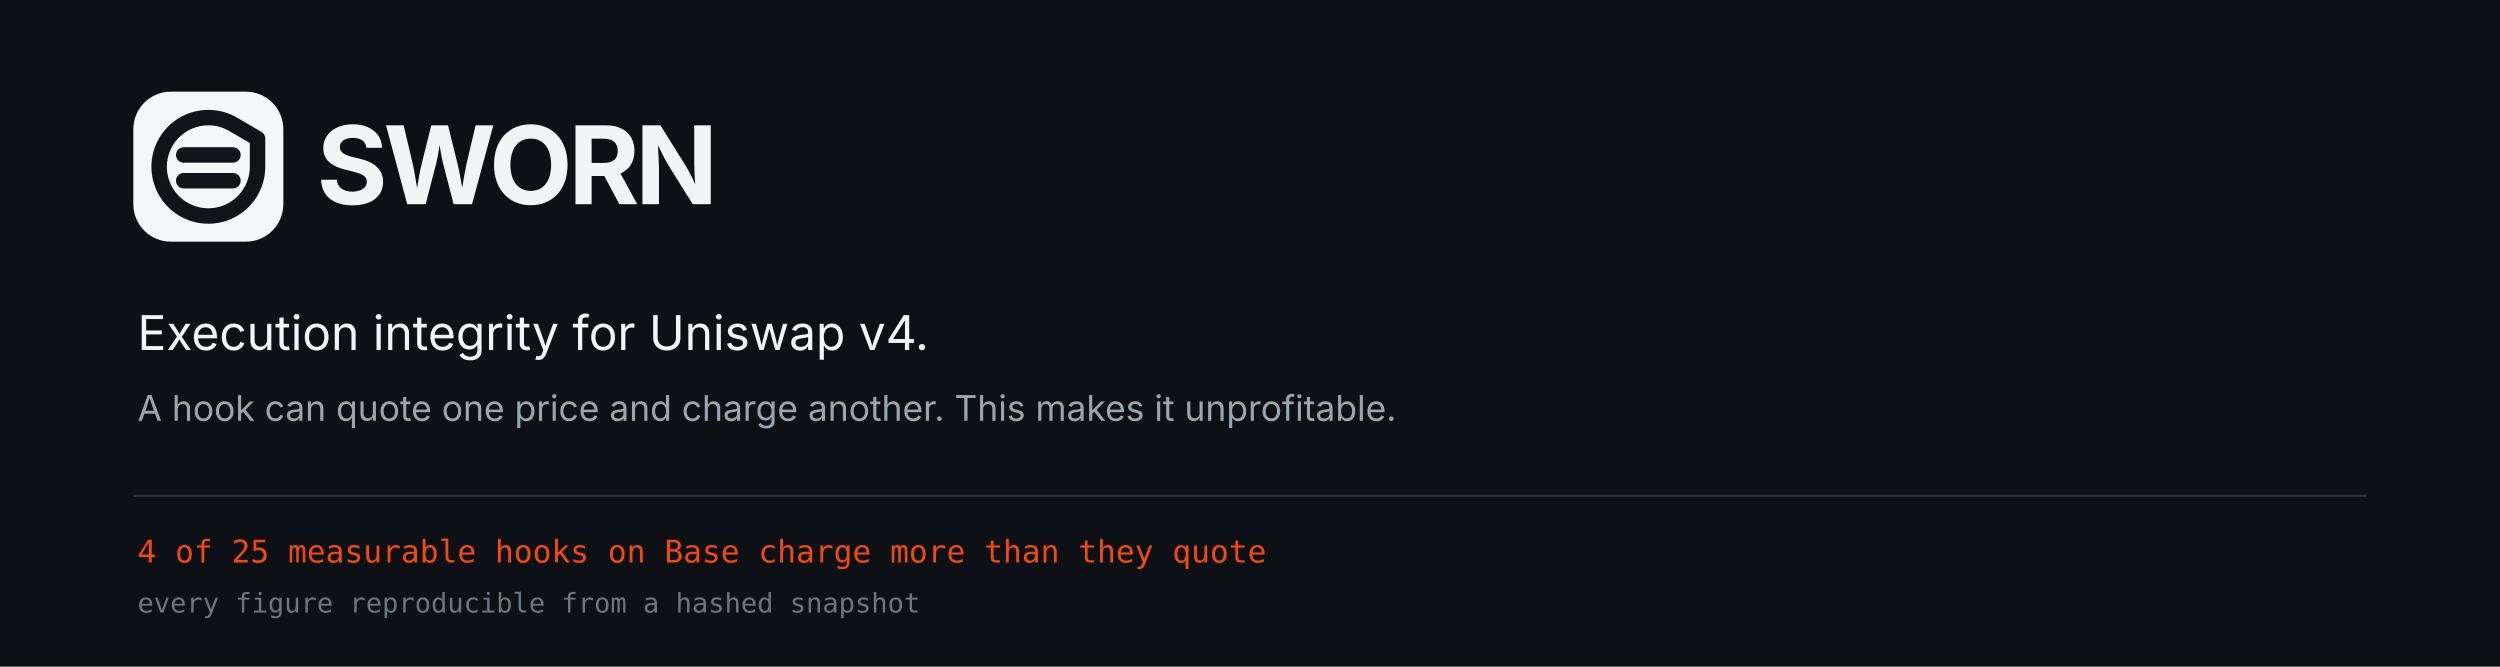
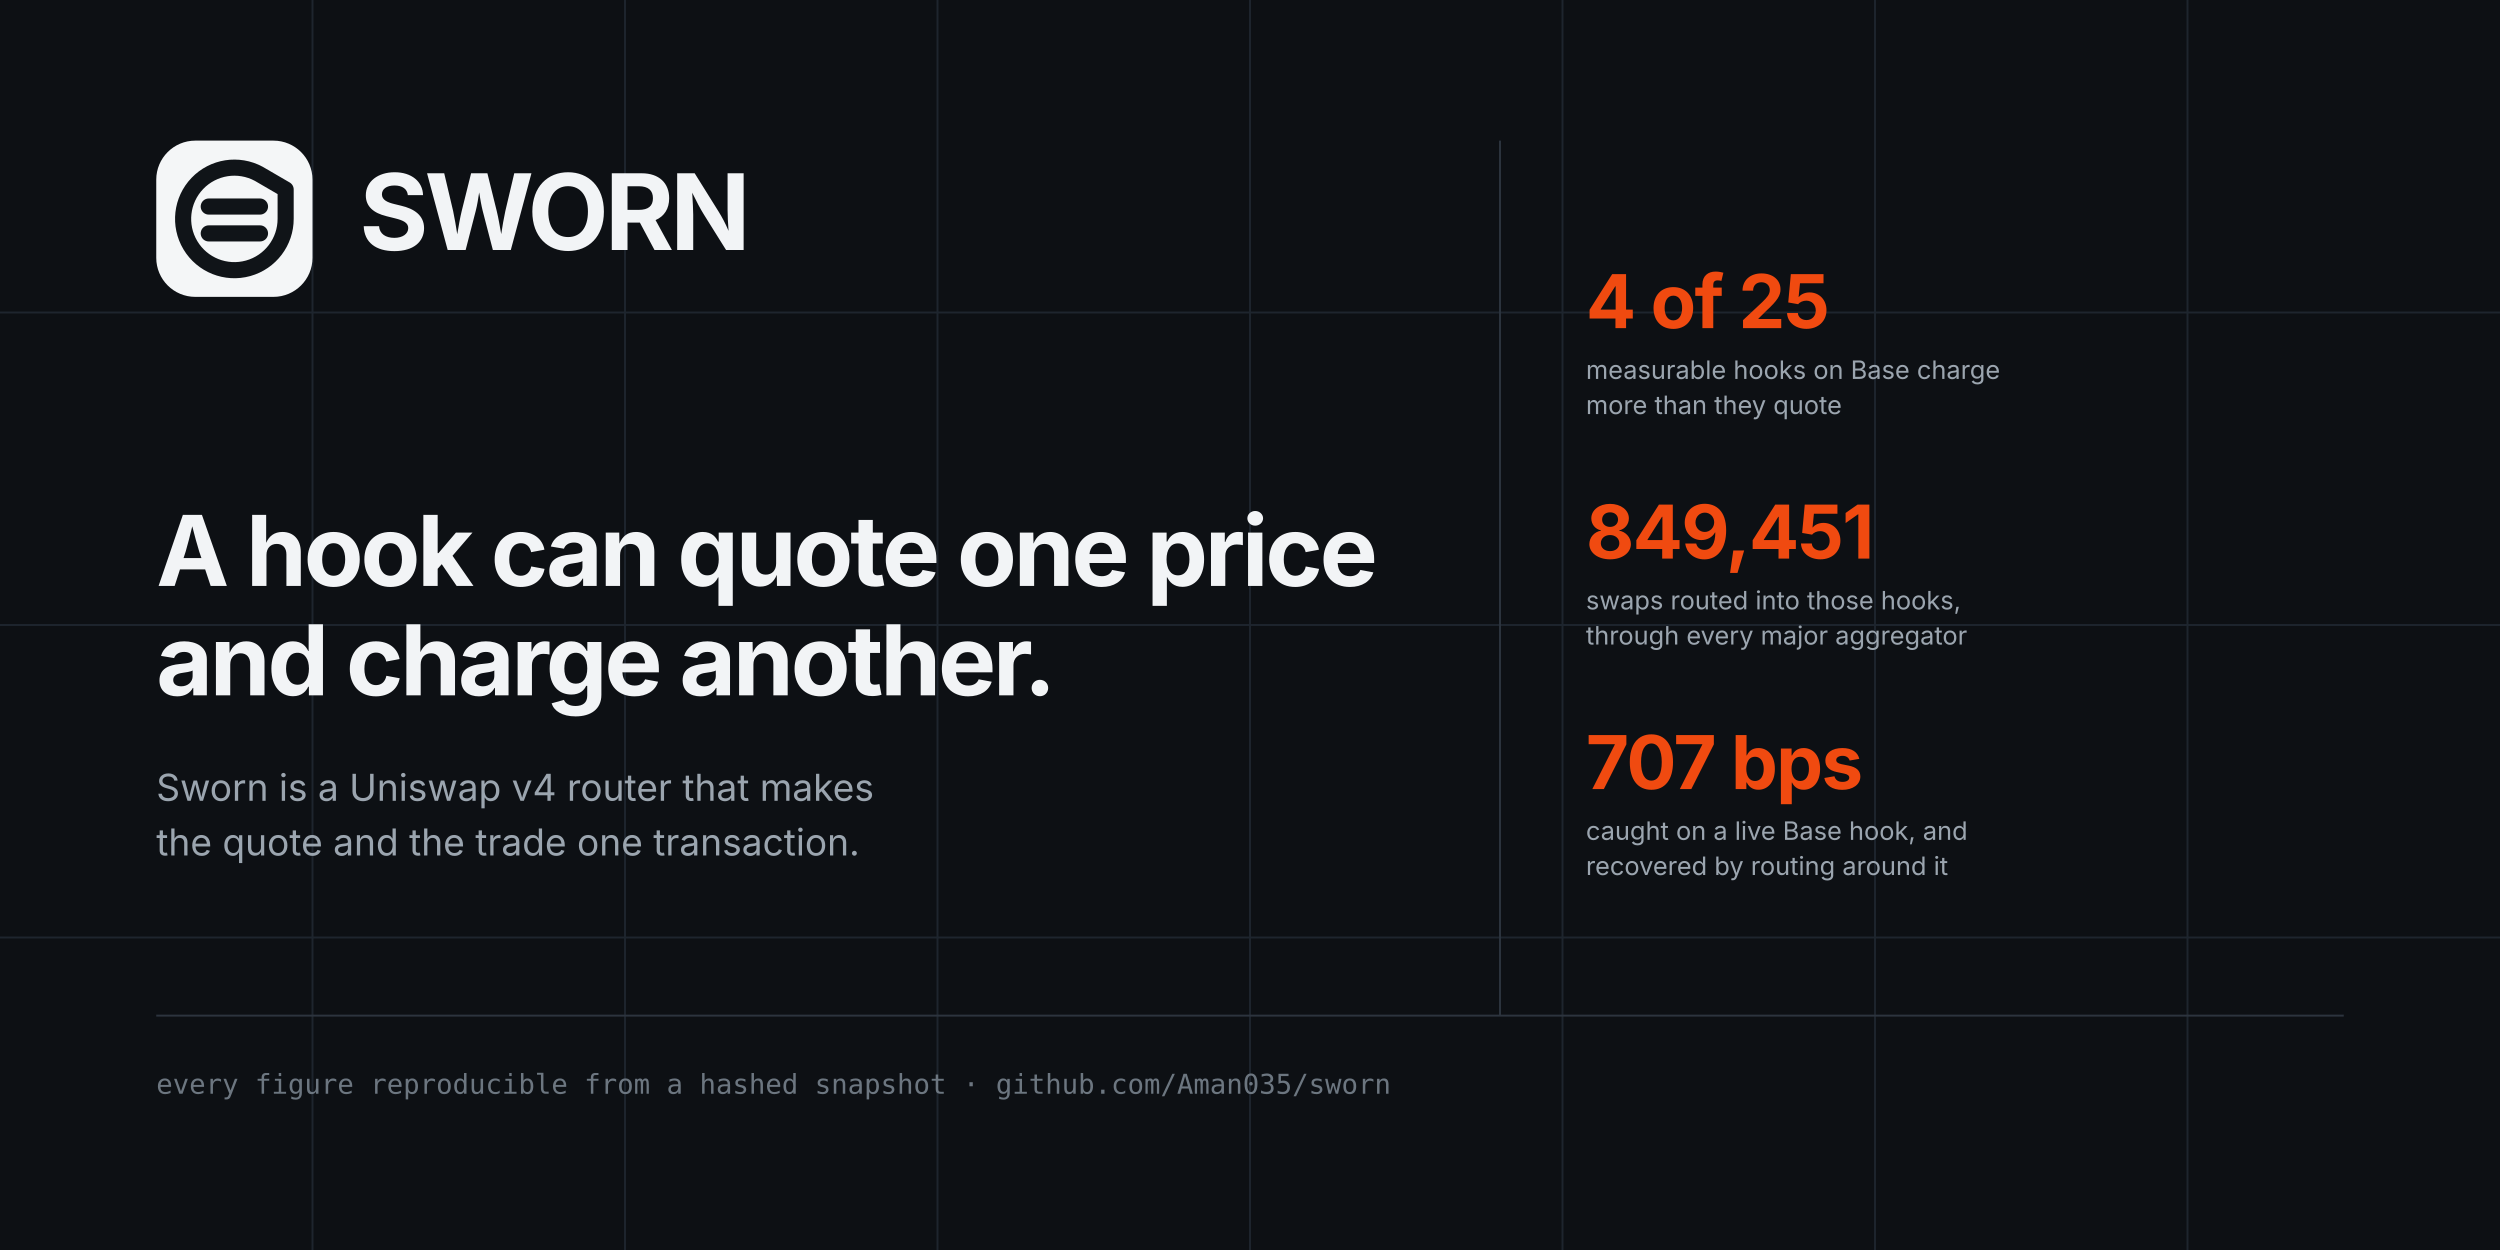
- <svg xmlns="http://www.w3.org/2000/svg" viewBox="0 0 1200 320" width="1200" height="320" role="img" aria-label="Sworn: execution integrity for Uniswap v4">
-   <rect width="1200" height="320" fill="#0d1014" />
-   <g transform="translate(64 44)">
-     <rect width="72" height="72" rx="18" fill="#f4f6f7" />
-     <path d="M59.62 36.00 A23.62 23.62 0 1 1 47.25 15.30 L59.62 22.50 Z" fill="none" stroke="#101418" stroke-width="7.42" stroke-linejoin="round" />
-     <g stroke="#101418" stroke-width="7.42" stroke-linecap="round">
-       <path d="M24.19 30.38 H47.81" />
-       <path d="M24.19 42.75 H47.81" />
+ <svg xmlns="http://www.w3.org/2000/svg" viewBox="0 0 1280 640" width="1280" height="640" role="img" aria-label="Sworn: a Uniswap v4 router that makes the quote and the trade the same transaction">
+   <rect width="1280" height="640" fill="#0d1014" />
+   <line x1="160" y1="0" x2="160" y2="640" stroke="#1e252e" />
+   <line x1="320" y1="0" x2="320" y2="640" stroke="#1e252e" />
+   <line x1="480" y1="0" x2="480" y2="640" stroke="#1e252e" />
+   <line x1="640" y1="0" x2="640" y2="640" stroke="#1e252e" />
+   <line x1="800" y1="0" x2="800" y2="640" stroke="#1e252e" />
+   <line x1="960" y1="0" x2="960" y2="640" stroke="#1e252e" />
+   <line x1="1120" y1="0" x2="1120" y2="640" stroke="#1e252e" />
+   <line x1="0" y1="160" x2="1280" y2="160" stroke="#1e252e" />
+   <line x1="0" y1="320" x2="1280" y2="320" stroke="#1e252e" />
+   <line x1="0" y1="480" x2="1280" y2="480" stroke="#1e252e" />
+   <g transform="translate(80 72)">
+     <rect width="80" height="80" rx="20" fill="#f4f6f7" />
+     <path d="M66.25 40.00 A26.25 26.25 0 1 1 52.50 17.00 L66.25 25.00 Z" fill="none" stroke="#101418" stroke-width="8.25" stroke-linejoin="round" />
+     <g stroke="#101418" stroke-width="8.25" stroke-linecap="round">
+       <path d="M26.88 33.75 H53.12" />
+       <path d="M26.88 47.50 H53.12" />
    </g>
  </g>
-   <text x="152" y="98" font-family="'Space Grotesk',-apple-system,BlinkMacSystemFont,'Segoe UI',sans-serif" font-size="52" font-weight="700" letter-spacing="-2" fill="#f2f4f6">SWORN</text>
-   <text x="66" y="168" font-family="'Space Grotesk',-apple-system,BlinkMacSystemFont,'Segoe UI',sans-serif" font-size="23" font-weight="400" fill="#f2f4f6" text-anchor="start">Execution integrity for Uniswap v4.</text>
-   <text x="66" y="202" font-family="'Space Grotesk',-apple-system,BlinkMacSystemFont,'Segoe UI',sans-serif" font-size="17" font-weight="400" fill="#9ba5af" text-anchor="start">A hook can quote one price and charge another. This makes it unprofitable.</text>
-   <line x1="64" y1="238" x2="1136" y2="238" stroke="#2c343e" />
-   <text x="66" y="270" font-family="ui-monospace,'JetBrains Mono','SF Mono',Menlo,monospace" font-size="15" font-weight="400" fill="#f04a10" text-anchor="start">4 of 25 measurable hooks on Base charge more than they quote</text>
-   <text x="66" y="294" font-family="ui-monospace,'JetBrains Mono','SF Mono',Menlo,monospace" font-size="13" font-weight="400" fill="#6c7680" text-anchor="start">every figure reproducible from a hashed snapshot</text>
+   <text x="184" y="128" font-family="'Space Grotesk',-apple-system,BlinkMacSystemFont,'Segoe UI',sans-serif" font-size="54" font-weight="700" letter-spacing="-2" fill="#f2f4f6">SWORN</text>
+   <text x="80" y="300" font-family="'Space Grotesk',-apple-system,BlinkMacSystemFont,'Segoe UI',sans-serif" font-size="50" font-weight="700" fill="#f2f4f6" text-anchor="start" letter-spacing="-1.6">A hook can quote one price</text>
+   <text x="80" y="356" font-family="'Space Grotesk',-apple-system,BlinkMacSystemFont,'Segoe UI',sans-serif" font-size="50" font-weight="700" fill="#f2f4f6" text-anchor="start" letter-spacing="-1.6">and charge another.</text>
+   <text x="80" y="410" font-family="'Space Grotesk',-apple-system,BlinkMacSystemFont,'Segoe UI',sans-serif" font-size="19" font-weight="400" fill="#9ba5af" text-anchor="start">Sworn is a Uniswap v4 router that makes</text>
+   <text x="80" y="438" font-family="'Space Grotesk',-apple-system,BlinkMacSystemFont,'Segoe UI',sans-serif" font-size="19" font-weight="400" fill="#9ba5af" text-anchor="start">the quote and the trade one transaction.</text>
+   <line x1="768" y1="72" x2="768" y2="520" stroke="#2c343e" />
+   <text x="812" y="168" font-family="'Space Grotesk',-apple-system,BlinkMacSystemFont,'Segoe UI',sans-serif" font-size="38" font-weight="700" fill="#f04a10" text-anchor="start" letter-spacing="-0.8">4 of 25</text>
+   <text x="812" y="194" font-family="'Space Grotesk',-apple-system,BlinkMacSystemFont,'Segoe UI',sans-serif" font-size="13" font-weight="400" fill="#9ba5af" text-anchor="start">measurable hooks on Base charge</text>
+   <text x="812" y="212" font-family="'Space Grotesk',-apple-system,BlinkMacSystemFont,'Segoe UI',sans-serif" font-size="13" font-weight="400" fill="#9ba5af" text-anchor="start">more than they quote</text>
+   <text x="812" y="286" font-family="'Space Grotesk',-apple-system,BlinkMacSystemFont,'Segoe UI',sans-serif" font-size="38" font-weight="700" fill="#f04a10" text-anchor="start" letter-spacing="-0.8">849,451</text>
+   <text x="812" y="312" font-family="'Space Grotesk',-apple-system,BlinkMacSystemFont,'Segoe UI',sans-serif" font-size="13" font-weight="400" fill="#9ba5af" text-anchor="start">swaps routed into those hooks,</text>
+   <text x="812" y="330" font-family="'Space Grotesk',-apple-system,BlinkMacSystemFont,'Segoe UI',sans-serif" font-size="13" font-weight="400" fill="#9ba5af" text-anchor="start">through every major aggregator</text>
+   <text x="812" y="404" font-family="'Space Grotesk',-apple-system,BlinkMacSystemFont,'Segoe UI',sans-serif" font-size="38" font-weight="700" fill="#f04a10" text-anchor="start" letter-spacing="-0.8">707 bps</text>
+   <text x="812" y="430" font-family="'Space Grotesk',-apple-system,BlinkMacSystemFont,'Segoe UI',sans-serif" font-size="13" font-weight="400" fill="#9ba5af" text-anchor="start">caught on a live Base hook, and</text>
+   <text x="812" y="448" font-family="'Space Grotesk',-apple-system,BlinkMacSystemFont,'Segoe UI',sans-serif" font-size="13" font-weight="400" fill="#9ba5af" text-anchor="start">recovered by routing around it</text>
+   <line x1="80" y1="520" x2="1200" y2="520" stroke="#2c343e" />
+   <text x="80" y="560" font-family="ui-monospace,'JetBrains Mono','SF Mono',Menlo,monospace" font-size="14" font-weight="400" fill="#6c7680" text-anchor="start">every figure reproducible from a hashed snapshot  ·  github.com/Aman035/sworn</text>
</svg>
